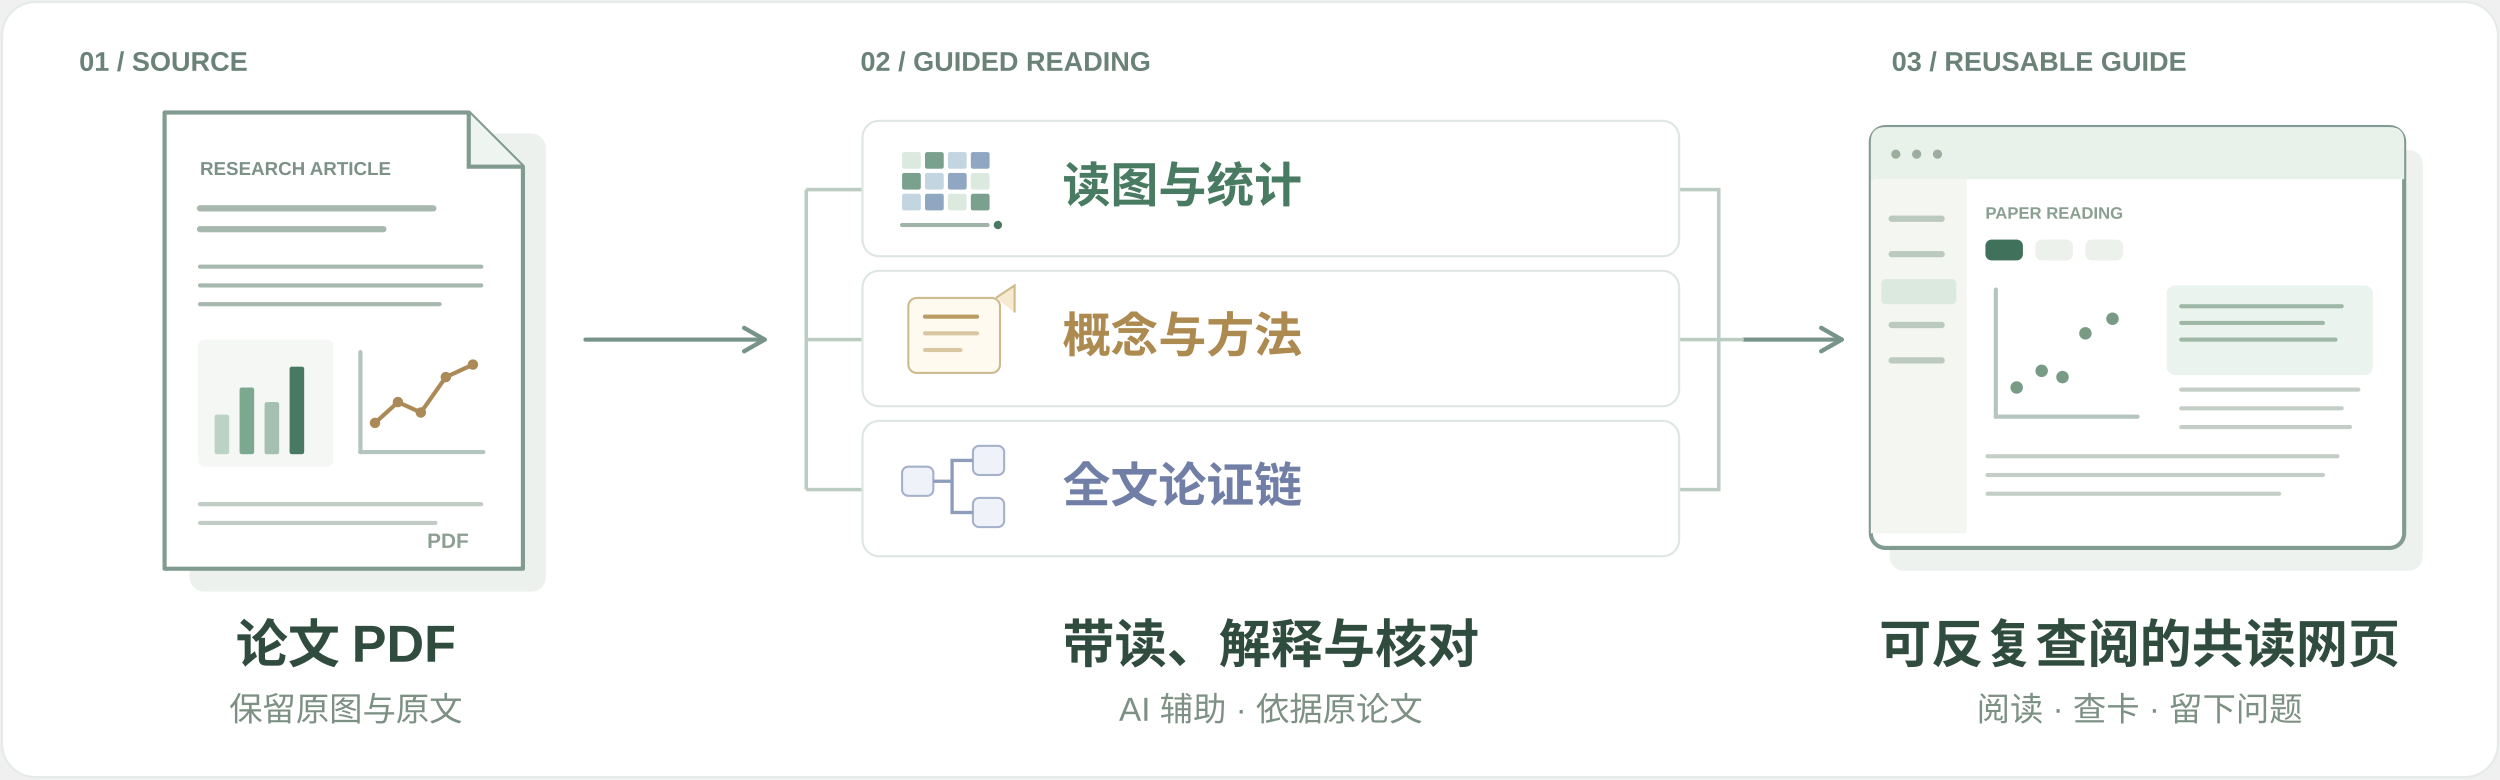
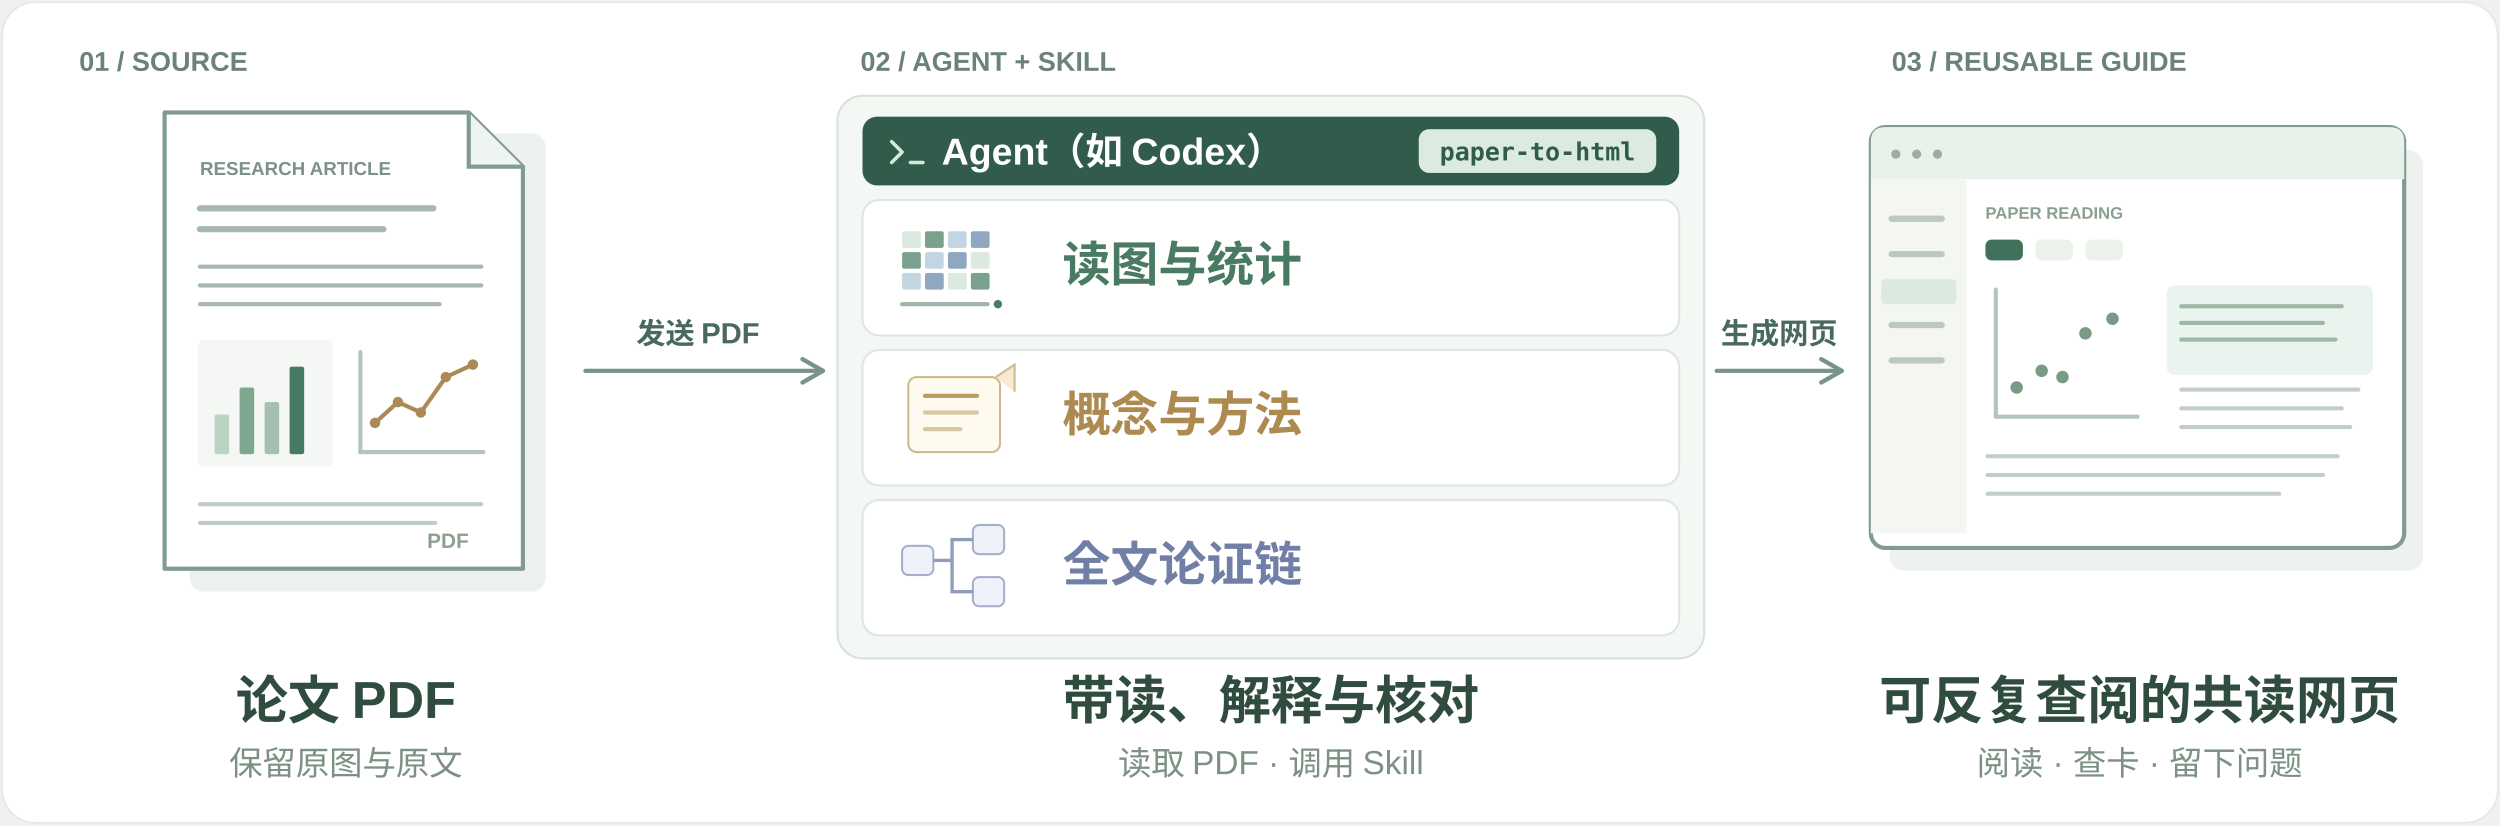
- <svg xmlns="http://www.w3.org/2000/svg" width="1200" height="374" viewBox="0 0 1200 374" role="img">
+ <svg xmlns="http://www.w3.org/2000/svg" width="1200" height="396" viewBox="0 0 1200 396" role="img">
  <defs>
    <marker id="arr" viewBox="0 0 10 10" refX="8" refY="5" markerWidth="7" markerHeight="7" orient="auto">
      <path d="M1 1L8 5L1 9" fill="none" stroke="#78948a" stroke-width="1.5" stroke-linecap="round" stroke-linejoin="round" />
    </marker>
  </defs>
-   <rect x="1" y="1" width="1198" height="372" rx="16" fill="#fff" stroke="#e4ebe7" />
+   <rect x="1" y="1" width="1198" height="394" rx="16" fill="#fff" stroke="#e4ebe7" />
  <text x="38" y="34" text-anchor="start" font-family="Arial,Microsoft YaHei,Helvetica,sans-serif" font-size="13" fill="#6b8278" font-weight="600">01  /  SOURCE</text>
-   <text x="413" y="34" text-anchor="start" font-family="Arial,Microsoft YaHei,Helvetica,sans-serif" font-size="13" fill="#6b8278" font-weight="600">02  /  GUIDED READING</text>
+   <text x="413" y="34" text-anchor="start" font-family="Arial,Microsoft YaHei,Helvetica,sans-serif" font-size="13" fill="#6b8278" font-weight="600">02  /  AGENT + SKILL</text>
  <text x="908" y="34" text-anchor="start" font-family="Arial,Microsoft YaHei,Helvetica,sans-serif" font-size="13" fill="#6b8278" font-weight="600">03  /  REUSABLE GUIDE</text>
  <rect x="91" y="64" width="171" height="220" rx="7" fill="#edf1ed" />
  <path d="M79 54H225L251 80V273H79Z" fill="#fff" stroke="#829b90" stroke-width="2" stroke-linejoin="round" />
  <path d="M225 54V80H251" fill="#eef4f0" stroke="#829b90" stroke-width="2" />
  <text x="96" y="84" text-anchor="start" font-family="Arial,Microsoft YaHei,Helvetica,sans-serif" font-size="9" fill="#7c9187" font-weight="600">RESEARCH ARTICLE</text>
  <path d="M96 100L208 100" fill="none" stroke="#a7b8ae" stroke-width="3" stroke-linecap="round" />
  <path d="M96 110L184 110" fill="none" stroke="#a7b8ae" stroke-width="3" stroke-linecap="round" />
  <path d="M96 128L231 128" fill="none" stroke="#a7b8ae" stroke-width="2" stroke-linecap="round" />
  <path d="M96 137L231 137" fill="none" stroke="#a7b8ae" stroke-width="2" stroke-linecap="round" />
  <path d="M96 146L211 146" fill="none" stroke="#a7b8ae" stroke-width="2" stroke-linecap="round" />
  <rect x="95" y="163" width="65" height="61" rx="3" fill="#f4f7f4" />
  <rect x="103" y="199" width="7" height="19" rx="1" fill="#bbd3c3" />
  <rect x="115" y="186" width="7" height="32" rx="1" fill="#7ca88f" />
  <rect x="127" y="193" width="7" height="25" rx="1" fill="#a5c0b1" />
  <rect x="139" y="176" width="7" height="42" rx="1" fill="#487a63" />
  <path d="M173 217L232 217" fill="none" stroke="#b4c4be" stroke-width="2" stroke-linecap="round" />
  <path d="M173 217L173 169" fill="none" stroke="#b4c4be" stroke-width="2" stroke-linecap="round" />
  <path d="M180 203L191 193L202 198L214 181L227 175" fill="none" stroke="#ab8a58" stroke-width="2" />
  <circle cx="180" cy="203" r="2.5" fill="#ab8a58" />
  <circle cx="191" cy="193" r="2.5" fill="#ab8a58" />
  <circle cx="202" cy="198" r="2.5" fill="#ab8a58" />
  <circle cx="214" cy="181" r="2.5" fill="#ab8a58" />
  <circle cx="227" cy="175" r="2.5" fill="#ab8a58" />
  <path d="M96 242L231 242" fill="none" stroke="#c0ccc4" stroke-width="2" stroke-linecap="round" />
  <path d="M96 251L209 251" fill="none" stroke="#c0ccc4" stroke-width="2" stroke-linecap="round" />
  <text x="225" y="263" text-anchor="end" font-family="Arial,Microsoft YaHei,Helvetica,sans-serif" font-size="10" fill="#8ca092" font-weight="600">PDF</text>
-   <path d="M281 163L367 163" fill="none" stroke="#78948a" stroke-width="2" stroke-linecap="round" marker-end="url(#arr)" />
-   <path d="M837 163L884 163" fill="none" stroke="#78948a" stroke-width="2" stroke-linecap="round" marker-end="url(#arr)" />
-   <path d="M387 91V235M387 91H414M387 163H414M387 235H414M806 91H825V235H806M806 163H837" fill="none" stroke="#bbcdc2" stroke-width="1.7" />
-   <rect x="414" y="58" width="392" height="65" rx="8" fill="#fff" stroke="#dde6e0" />
-   <text x="510" y="97" text-anchor="start" font-family="Arial,Microsoft YaHei,Helvetica,sans-serif" font-size="23" fill="#497a62" font-weight="600">读图与统计</text>
-   <rect x="414" y="130" width="392" height="65" rx="8" fill="#fff" stroke="#dde6e0" />
-   <text x="510" y="169" text-anchor="start" font-family="Arial,Microsoft YaHei,Helvetica,sans-serif" font-size="23" fill="#ad8a50" font-weight="600">概念与方法</text>
-   <rect x="414" y="202" width="392" height="65" rx="8" fill="#fff" stroke="#dde6e0" />
-   <text x="510" y="241" text-anchor="start" font-family="Arial,Microsoft YaHei,Helvetica,sans-serif" font-size="23" fill="#717fa7" font-weight="600">全文论证链</text>
-   <rect x="433" y="73" width="9" height="8" rx="1" fill="#dce9df" />
-   <rect x="444" y="73" width="9" height="8" rx="1" fill="#79a18d" />
-   <rect x="455" y="73" width="9" height="8" rx="1" fill="#c2d5e1" />
-   <rect x="466" y="73" width="9" height="8" rx="1" fill="#8fa7c1" />
-   <rect x="433" y="83" width="9" height="8" rx="1" fill="#79a18d" />
-   <rect x="444" y="83" width="9" height="8" rx="1" fill="#c2d5e1" />
-   <rect x="455" y="83" width="9" height="8" rx="1" fill="#8fa7c1" />
-   <rect x="466" y="83" width="9" height="8" rx="1" fill="#dce9df" />
-   <rect x="433" y="93" width="9" height="8" rx="1" fill="#c2d5e1" />
-   <rect x="444" y="93" width="9" height="8" rx="1" fill="#8fa7c1" />
-   <rect x="455" y="93" width="9" height="8" rx="1" fill="#dce9df" />
-   <rect x="466" y="93" width="9" height="8" rx="1" fill="#79a18d" />
-   <path d="M433 108L474 108" fill="none" stroke="#a1b4a8" stroke-width="2" stroke-linecap="round" />
-   <circle cx="479" cy="108" r="2" fill="#497a62" />
-   <rect x="436" y="143" width="44" height="36" rx="4" fill="#fffaf0" stroke="#cdb98e" />
-   <path d="M444 152L469 152" fill="none" stroke="#b99b63" stroke-width="2" stroke-linecap="round" />
-   <path d="M444 160L469 160" fill="none" stroke="#d9c7a4" stroke-width="2" stroke-linecap="round" />
-   <path d="M444 168L461 168" fill="none" stroke="#d9c7a4" stroke-width="2" stroke-linecap="round" />
-   <path d="M478 143L487 137V150" fill="#f6ead0" stroke="#cdb98e" />
-   <g fill="#f0f2f9" stroke="#a5b0ca">
-     <rect x="433" y="224" width="15" height="14" rx="3" />
-     <rect x="467" y="214" width="15" height="14" rx="3" />
-     <rect x="467" y="239" width="15" height="14" rx="3" />
+   <path d="M281 178H395" fill="none" stroke="#78948a" stroke-width="2" stroke-linecap="round" marker-end="url(#arr)" />
+   <path d="M824 178H884" fill="none" stroke="#78948a" stroke-width="2" stroke-linecap="round" marker-end="url(#arr)" />
+   <g font-family="Arial,Microsoft YaHei,Helvetica,sans-serif" font-size="14" font-weight="600" fill="#49695c" text-anchor="middle">
+     <text x="335" y="165">发送 PDF</text>
+     <text x="854" y="165">生成网页</text>
  </g>
-   <path d="M448 231H457V221H467M457 231V246H467" fill="none" stroke="#8e9dbb" stroke-width="1.6" />
+   <rect x="402" y="46" width="416" height="270" rx="12" fill="#f3f8f4" stroke="#d5e3da" />
+   <rect x="414" y="56" width="392" height="33" rx="7" fill="#315c4c" />
+   <path d="M428 68l5 5-5 5m9 0h6" fill="none" stroke="#d7e9dd" stroke-width="1.7" stroke-linecap="round" stroke-linejoin="round" />
+   <text x="452" y="79" font-family="Arial,Microsoft YaHei,Helvetica,sans-serif" font-size="18" font-weight="600" fill="#fff">Agent（如 Codex）</text>
+   <rect x="681" y="62" width="114" height="21" rx="5" fill="#dcebe0" />
+   <text x="738" y="77" text-anchor="middle" font-family="Consolas,monospace" font-size="12" font-weight="600" fill="#315c4c">paper-to-html</text>
+   <g transform="translate(0 38)">
+     <rect x="414" y="58" width="392" height="65" rx="8" fill="#fff" stroke="#dde6e0" />
+     <text x="510" y="97" text-anchor="start" font-family="Arial,Microsoft YaHei,Helvetica,sans-serif" font-size="23" fill="#497a62" font-weight="600">读图与统计</text>
+     <rect x="414" y="130" width="392" height="65" rx="8" fill="#fff" stroke="#dde6e0" />
+     <text x="510" y="169" text-anchor="start" font-family="Arial,Microsoft YaHei,Helvetica,sans-serif" font-size="23" fill="#ad8a50" font-weight="600">概念与方法</text>
+     <rect x="414" y="202" width="392" height="65" rx="8" fill="#fff" stroke="#dde6e0" />
+     <text x="510" y="241" text-anchor="start" font-family="Arial,Microsoft YaHei,Helvetica,sans-serif" font-size="23" fill="#717fa7" font-weight="600">全文论证链</text>
+     <rect x="433" y="73" width="9" height="8" rx="1" fill="#dce9df" />
+     <rect x="444" y="73" width="9" height="8" rx="1" fill="#79a18d" />
+     <rect x="455" y="73" width="9" height="8" rx="1" fill="#c2d5e1" />
+     <rect x="466" y="73" width="9" height="8" rx="1" fill="#8fa7c1" />
+     <rect x="433" y="83" width="9" height="8" rx="1" fill="#79a18d" />
+     <rect x="444" y="83" width="9" height="8" rx="1" fill="#c2d5e1" />
+     <rect x="455" y="83" width="9" height="8" rx="1" fill="#8fa7c1" />
+     <rect x="466" y="83" width="9" height="8" rx="1" fill="#dce9df" />
+     <rect x="433" y="93" width="9" height="8" rx="1" fill="#c2d5e1" />
+     <rect x="444" y="93" width="9" height="8" rx="1" fill="#8fa7c1" />
+     <rect x="455" y="93" width="9" height="8" rx="1" fill="#dce9df" />
+     <rect x="466" y="93" width="9" height="8" rx="1" fill="#79a18d" />
+     <path d="M433 108L474 108" fill="none" stroke="#a1b4a8" stroke-width="2" stroke-linecap="round" />
+     <circle cx="479" cy="108" r="2" fill="#497a62" />
+     <rect x="436" y="143" width="44" height="36" rx="4" fill="#fffaf0" stroke="#cdb98e" />
+     <path d="M444 152L469 152" fill="none" stroke="#b99b63" stroke-width="2" stroke-linecap="round" />
+     <path d="M444 160L469 160" fill="none" stroke="#d9c7a4" stroke-width="2" stroke-linecap="round" />
+     <path d="M444 168L461 168" fill="none" stroke="#d9c7a4" stroke-width="2" stroke-linecap="round" />
+     <path d="M478 143L487 137V150" fill="#f6ead0" stroke="#cdb98e" />
+     <g fill="#f0f2f9" stroke="#a5b0ca">
+       <rect x="433" y="224" width="15" height="14" rx="3" />
+       <rect x="467" y="214" width="15" height="14" rx="3" />
+       <rect x="467" y="239" width="15" height="14" rx="3" />
+     </g>
+     <path d="M448 231H457V221H467M457 231V246H467" fill="none" stroke="#8e9dbb" stroke-width="1.6" />
+   </g>
  <rect x="907" y="72" width="256" height="202" rx="7" fill="#eef2ee" />
  <rect x="898" y="61" width="256" height="202" rx="7" fill="#fff" stroke="#829b90" stroke-width="2" />
  <path d="M905 61H1147Q1154 61 1154 68V86H898V68Q898 61 905 61" fill="#e9f1eb" />
  <circle cx="910" cy="74" r="2.2" fill="#9caf9f" />
  <circle cx="920" cy="74" r="2.2" fill="#9caf9f" />
  <circle cx="930" cy="74" r="2.2" fill="#9caf9f" />
  <rect x="898" y="86" width="46" height="170" fill="#f4f6f1" />
  <text x="953" y="105" text-anchor="start" font-family="Arial,Microsoft YaHei,Helvetica,sans-serif" font-size="8" fill="#8a9f90" font-weight="600">PAPER READING</text>
  <path d="M908 105L932 105" fill="none" stroke="#bbc9be" stroke-width="3" stroke-linecap="round" />
  <path d="M908 122L932 122" fill="none" stroke="#bbc9be" stroke-width="3" stroke-linecap="round" />
  <path d="M908 139L932 139" fill="none" stroke="#bbc9be" stroke-width="3" stroke-linecap="round" />
  <path d="M908 156L932 156" fill="none" stroke="#bbc9be" stroke-width="3" stroke-linecap="round" />
  <path d="M908 173L932 173" fill="none" stroke="#bbc9be" stroke-width="3" stroke-linecap="round" />
  <rect x="903" y="134" width="36" height="12" rx="2" fill="#dce9df" />
  <rect x="953" y="115" width="18" height="10" rx="3" fill="#3f715b" />
  <rect x="977" y="115" width="18" height="10" rx="3" fill="#ecf1ec" />
  <rect x="1001" y="115" width="18" height="10" rx="3" fill="#ecf1ec" />
  <path d="M958 200L1026 200" fill="none" stroke="#b4c4be" stroke-width="2" stroke-linecap="round" />
  <path d="M958 200L958 139" fill="none" stroke="#b4c4be" stroke-width="2" stroke-linecap="round" />
  <circle cx="968" cy="186" r="3" fill="#799b86" />
  <circle cx="980" cy="178" r="3" fill="#799b86" />
  <circle cx="990" cy="181" r="3" fill="#799b86" />
  <circle cx="1001" cy="160" r="3" fill="#799b86" />
  <circle cx="1014" cy="153" r="3" fill="#799b86" />
  <rect x="1040" y="137" width="99" height="43" rx="4" fill="#eaf3ed" />
  <path d="M1047 147L1124 147" fill="none" stroke="#9eb7a6" stroke-width="2" stroke-linecap="round" />
  <path d="M1047 155L1115 155" fill="none" stroke="#9eb7a6" stroke-width="2" stroke-linecap="round" />
  <path d="M1047 163L1121 163" fill="none" stroke="#9eb7a6" stroke-width="2" stroke-linecap="round" />
  <path d="M1047 187L1132 187" fill="none" stroke="#c3cec6" stroke-width="2" stroke-linecap="round" />
  <path d="M1047 196L1124 196" fill="none" stroke="#c3cec6" stroke-width="2" stroke-linecap="round" />
  <path d="M1047 205L1128 205" fill="none" stroke="#c3cec6" stroke-width="2" stroke-linecap="round" />
  <path d="M954 219L1122 219" fill="none" stroke="#c3cec6" stroke-width="2" stroke-linecap="round" />
  <path d="M954 228L1115 228" fill="none" stroke="#c3cec6" stroke-width="2" stroke-linecap="round" />
  <path d="M954 237L1094 237" fill="none" stroke="#c3cec6" stroke-width="2" stroke-linecap="round" />
-   <text x="166" y="318" text-anchor="middle" font-family="Arial,Microsoft YaHei,Helvetica,sans-serif" font-size="25" fill="#304c3f" font-weight="600">论文 PDF</text>
-   <text x="610" y="318" text-anchor="middle" font-family="Arial,Microsoft YaHei,Helvetica,sans-serif" font-size="25" fill="#304c3f" font-weight="600">带读、解释与核对</text>
-   <text x="1027" y="318" text-anchor="middle" font-family="Arial,Microsoft YaHei,Helvetica,sans-serif" font-size="25" fill="#304c3f" font-weight="600">可反复查阅的共读网页</text>
-   <text x="166" y="346" text-anchor="middle" font-family="Arial,Microsoft YaHei,Helvetica,sans-serif" font-size="16" fill="#7c9084" font-weight="400">保留原图与原文</text>
-   <text x="610" y="346" text-anchor="middle" font-family="Arial,Microsoft YaHei,Helvetica,sans-serif" font-size="16" fill="#7c9084" font-weight="400">AI 辅助 · 依据原论文</text>
-   <text x="1027" y="346" text-anchor="middle" font-family="Arial,Microsoft YaHei,Helvetica,sans-serif" font-size="16" fill="#7c9084" font-weight="400">阅读 · 查卡 · 留下问题</text>
+   <text x="166" y="345" text-anchor="middle" font-family="Arial,Microsoft YaHei,Helvetica,sans-serif" font-size="25" fill="#304c3f" font-weight="600">论文 PDF</text>
+   <text x="610" y="345" text-anchor="middle" font-family="Arial,Microsoft YaHei,Helvetica,sans-serif" font-size="25" fill="#304c3f" font-weight="600">带读、解释与核对</text>
+   <text x="1027" y="345" text-anchor="middle" font-family="Arial,Microsoft YaHei,Helvetica,sans-serif" font-size="25" fill="#304c3f" font-weight="600">可反复查阅的共读网页</text>
+   <text x="166" y="372" text-anchor="middle" font-family="Arial,Microsoft YaHei,Helvetica,sans-serif" font-size="16" fill="#7c9084" font-weight="400">保留原图与原文</text>
+   <text x="610" y="372" text-anchor="middle" font-family="Arial,Microsoft YaHei,Helvetica,sans-serif" font-size="16" fill="#7c9084" font-weight="400">读取 PDF · 调用 Skill</text>
+   <text x="1027" y="372" text-anchor="middle" font-family="Arial,Microsoft YaHei,Helvetica,sans-serif" font-size="16" fill="#7c9084" font-weight="400">阅读 · 查卡 · 留下问题</text>
</svg>
